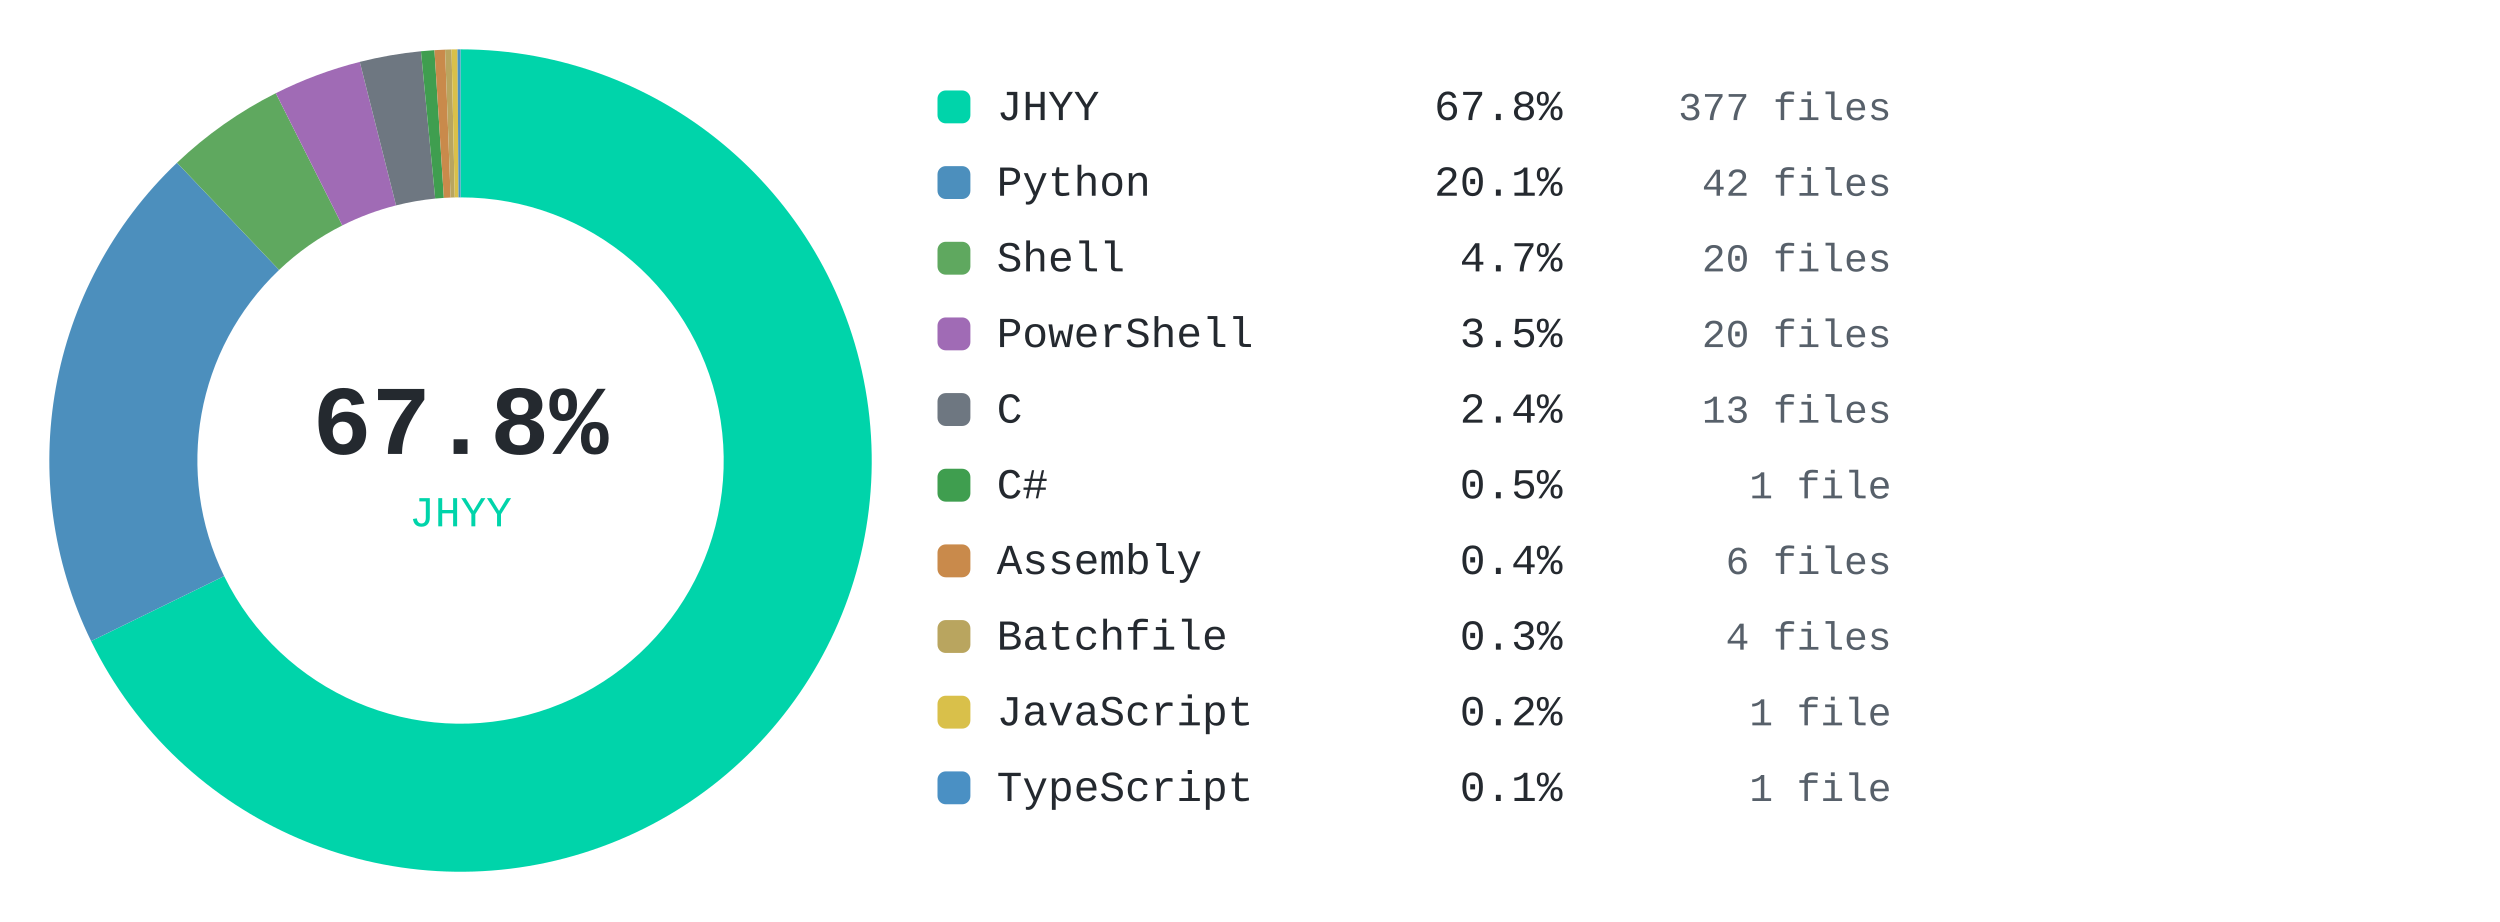
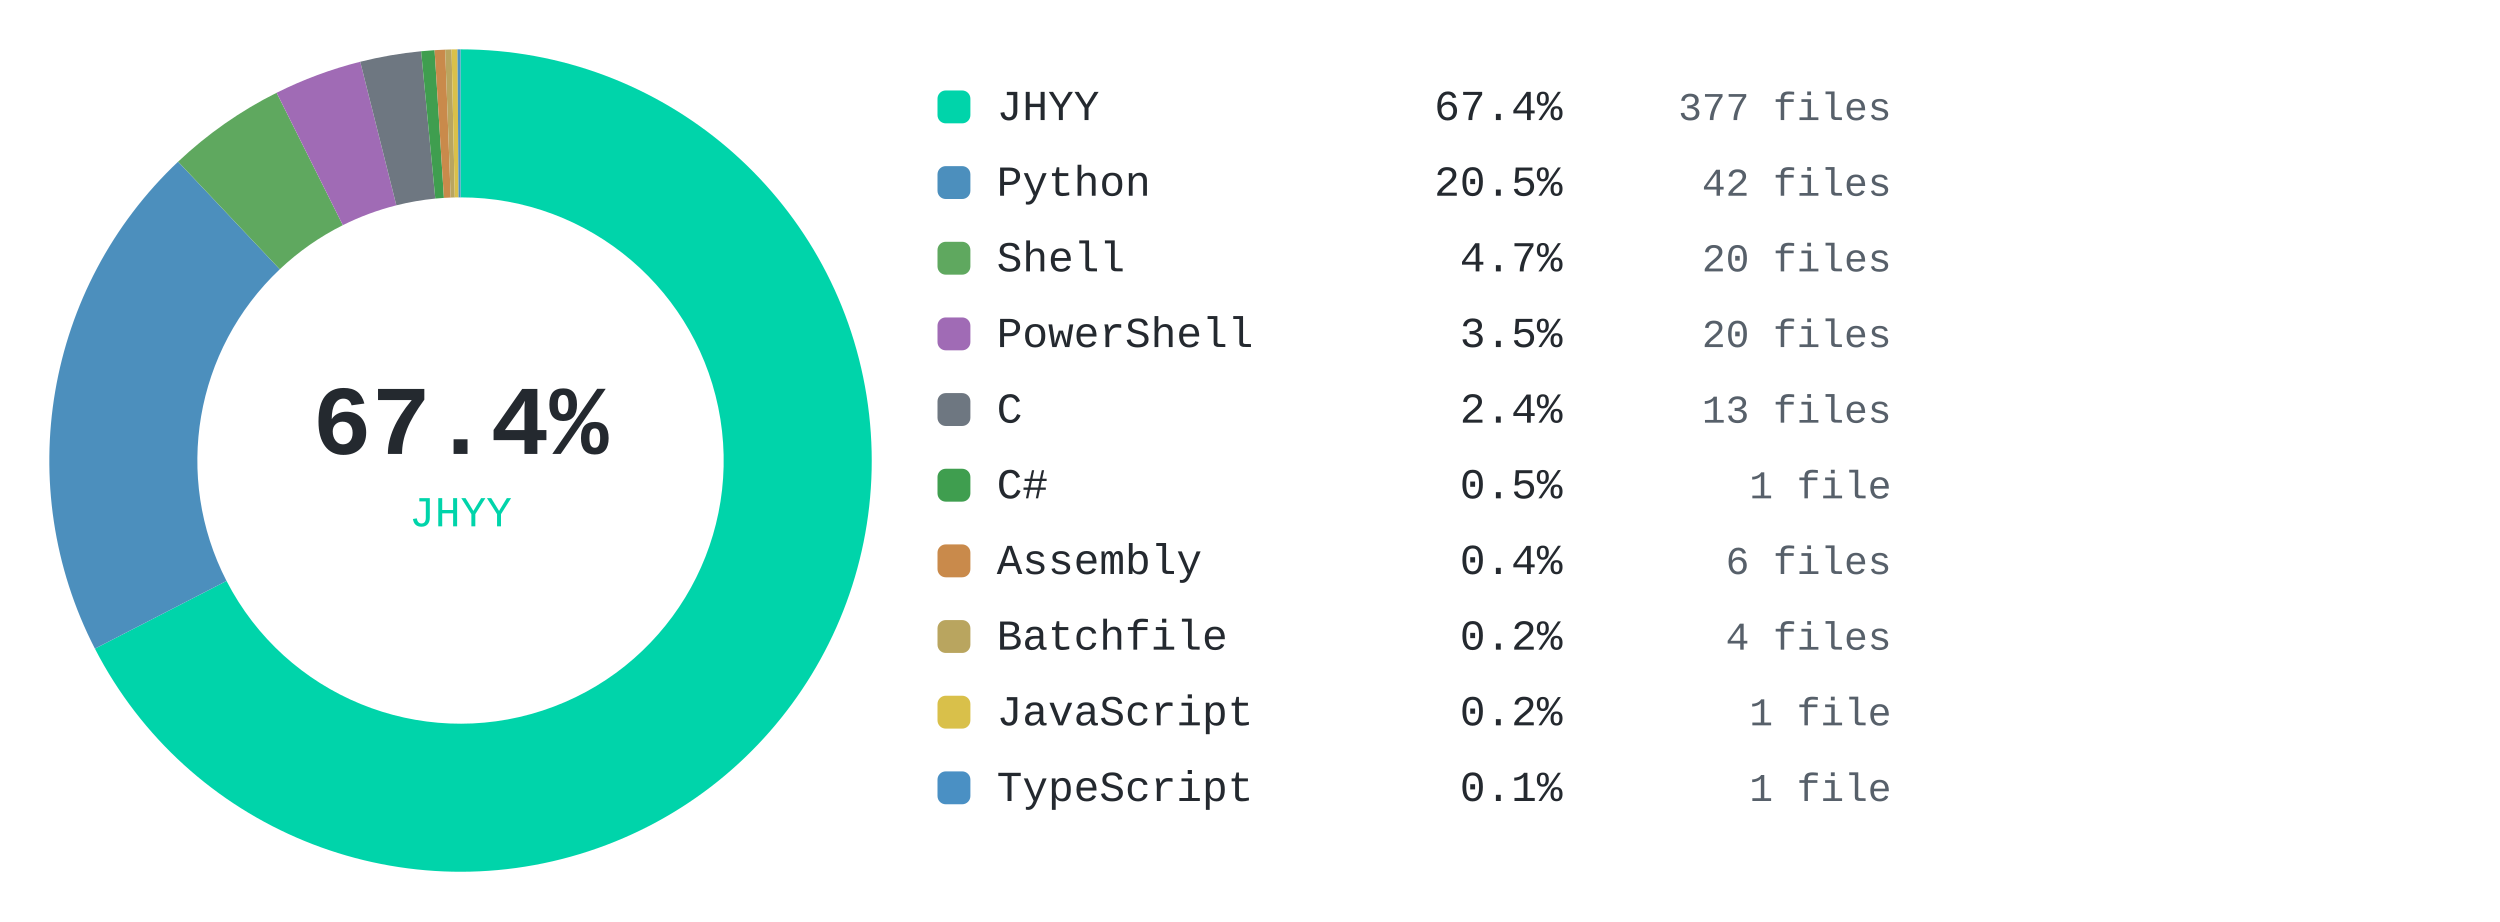
<svg xmlns="http://www.w3.org/2000/svg" width="760" height="280" viewBox="0 0 760 280" role="img" aria-label="Language composition by code lines">
-   <path d="M 140.00 15.00 A 125.0 125.0 0 1 1 27.70 194.90 L 68.13 175.13 A 80.0 80.0 0 1 0 140.00 60.00 Z" fill="#00d4aa" />
-   <path d="M 27.70 194.90 A 125.0 125.0 0 0 1 53.81 49.47 L 84.84 82.06 A 80.0 80.0 0 0 0 68.13 175.13 Z" fill="#4c8fbd" />
-   <path d="M 53.81 49.47 A 125.0 125.0 0 0 1 83.84 28.33 L 104.06 68.53 A 80.0 80.0 0 0 0 84.84 82.06 Z" fill="#5fa85f" />
-   <path d="M 83.84 28.33 A 125.0 125.0 0 0 1 109.37 18.81 L 120.40 62.44 A 80.0 80.0 0 0 0 104.06 68.53 Z" fill="#a06bb5" />
-   <path d="M 109.37 18.81 A 125.0 125.0 0 0 1 127.97 15.58 L 132.30 60.37 A 80.0 80.0 0 0 0 120.40 62.44 Z" fill="#6e7781" />
-   <path d="M 127.97 15.58 A 125.0 125.0 0 0 1 132.07 15.25 L 134.93 60.16 A 80.0 80.0 0 0 0 132.30 60.37 Z" fill="#3f9e4f" />
-   <path d="M 132.07 15.25 A 125.0 125.0 0 0 1 135.30 15.09 L 136.99 60.06 A 80.0 80.0 0 0 0 134.93 60.16 Z" fill="#c98a4b" />
-   <path d="M 135.30 15.09 A 125.0 125.0 0 0 1 137.27 15.03 L 138.25 60.02 A 80.0 80.0 0 0 0 136.99 60.06 Z" fill="#b9a55f" />
-   <path d="M 137.27 15.03 A 125.0 125.0 0 0 1 139.07 15.00 L 139.40 60.00 A 80.0 80.0 0 0 0 138.25 60.02 Z" fill="#d9c04a" />
-   <path d="M 139.07 15.00 A 125.0 125.0 0 0 1 140.00 15.00 L 140.00 60.00 A 80.0 80.0 0 0 0 139.40 60.00 Z" fill="#4a90c4" />
-   <text x="140.0" y="138.0" font-family="SFMono-Regular,Consolas,Liberation Mono,monospace" font-size="30" font-weight="700" fill="#24292f" text-anchor="middle">67.8%</text>
+   <path d="M 140.00 15.00 A 125.0 125.0 0 1 1 28.85 197.19 L 68.86 176.60 A 80.0 80.0 0 1 0 140.00 60.00 Z" fill="#00d4aa" />
+   <path d="M 28.85 197.19 A 125.0 125.0 0 0 1 54.14 49.15 L 85.05 81.86 A 80.0 80.0 0 0 0 68.86 176.60 Z" fill="#4c8fbd" />
+   <path d="M 54.14 49.15 A 125.0 125.0 0 0 1 84.09 28.20 L 104.22 68.45 A 80.0 80.0 0 0 0 85.05 81.86 Z" fill="#5fa85f" />
+   <path d="M 84.09 28.20 A 125.0 125.0 0 0 1 109.51 18.77 L 120.49 62.42 A 80.0 80.0 0 0 0 104.22 68.45 Z" fill="#a06bb5" />
+   <path d="M 109.51 18.77 A 125.0 125.0 0 0 1 128.02 15.58 L 132.33 60.37 A 80.0 80.0 0 0 0 120.49 62.42 Z" fill="#6e7781" />
+   <path d="M 128.02 15.58 A 125.0 125.0 0 0 1 132.11 15.25 L 134.95 60.16 A 80.0 80.0 0 0 0 132.33 60.37 Z" fill="#3f9e4f" />
+   <path d="M 132.11 15.25 A 125.0 125.0 0 0 1 135.33 15.09 L 137.01 60.06 A 80.0 80.0 0 0 0 134.95 60.16 Z" fill="#c98a4b" />
+   <path d="M 135.33 15.09 A 125.0 125.0 0 0 1 137.28 15.03 L 138.26 60.02 A 80.0 80.0 0 0 0 137.01 60.06 Z" fill="#b9a55f" />
+   <path d="M 137.28 15.03 A 125.0 125.0 0 0 1 139.07 15.00 L 139.41 60.00 A 80.0 80.0 0 0 0 138.26 60.02 Z" fill="#d9c04a" />
+   <path d="M 139.07 15.00 A 125.0 125.0 0 0 1 140.00 15.00 L 140.00 60.00 A 80.0 80.0 0 0 0 139.41 60.00 Z" fill="#4a90c4" />
+   <text x="140.0" y="138.0" font-family="SFMono-Regular,Consolas,Liberation Mono,monospace" font-size="30" font-weight="700" fill="#24292f" text-anchor="middle">67.4%</text>
  <text x="140.0" y="160.0" font-family="SFMono-Regular,Consolas,Liberation Mono,monospace" font-size="13" fill="#00d4aa" text-anchor="middle">JHYY</text>
  <rect x="285" y="27.5" width="10" height="10" rx="2.5" fill="#00d4aa" />
  <text x="303" y="36.5" font-family="SFMono-Regular,Consolas,Liberation Mono,monospace" font-size="13" fill="#24292f">JHYY</text>
-   <text x="475" y="36.5" font-family="SFMono-Regular,Consolas,Liberation Mono,monospace" font-size="13" fill="#24292f" text-anchor="end">67.8%</text>
+   <text x="475" y="36.5" font-family="SFMono-Regular,Consolas,Liberation Mono,monospace" font-size="13" fill="#24292f" text-anchor="end">67.4%</text>
  <text x="575" y="36.5" font-family="SFMono-Regular,Consolas,Liberation Mono,monospace" font-size="12" fill="#57606a" text-anchor="end">377 files</text>
  <rect x="285" y="50.5" width="10" height="10" rx="2.5" fill="#4c8fbd" />
  <text x="303" y="59.5" font-family="SFMono-Regular,Consolas,Liberation Mono,monospace" font-size="13" fill="#24292f">Python</text>
-   <text x="475" y="59.5" font-family="SFMono-Regular,Consolas,Liberation Mono,monospace" font-size="13" fill="#24292f" text-anchor="end">20.1%</text>
+   <text x="475" y="59.5" font-family="SFMono-Regular,Consolas,Liberation Mono,monospace" font-size="13" fill="#24292f" text-anchor="end">20.5%</text>
  <text x="575" y="59.5" font-family="SFMono-Regular,Consolas,Liberation Mono,monospace" font-size="12" fill="#57606a" text-anchor="end">42 files</text>
  <rect x="285" y="73.5" width="10" height="10" rx="2.5" fill="#5fa85f" />
  <text x="303" y="82.5" font-family="SFMono-Regular,Consolas,Liberation Mono,monospace" font-size="13" fill="#24292f">Shell</text>
  <text x="475" y="82.5" font-family="SFMono-Regular,Consolas,Liberation Mono,monospace" font-size="13" fill="#24292f" text-anchor="end">4.7%</text>
  <text x="575" y="82.5" font-family="SFMono-Regular,Consolas,Liberation Mono,monospace" font-size="12" fill="#57606a" text-anchor="end">20 files</text>
  <rect x="285" y="96.5" width="10" height="10" rx="2.5" fill="#a06bb5" />
  <text x="303" y="105.5" font-family="SFMono-Regular,Consolas,Liberation Mono,monospace" font-size="13" fill="#24292f">PowerShell</text>
  <text x="475" y="105.5" font-family="SFMono-Regular,Consolas,Liberation Mono,monospace" font-size="13" fill="#24292f" text-anchor="end">3.5%</text>
  <text x="575" y="105.5" font-family="SFMono-Regular,Consolas,Liberation Mono,monospace" font-size="12" fill="#57606a" text-anchor="end">20 files</text>
  <rect x="285" y="119.5" width="10" height="10" rx="2.5" fill="#6e7781" />
  <text x="303" y="128.5" font-family="SFMono-Regular,Consolas,Liberation Mono,monospace" font-size="13" fill="#24292f">C</text>
  <text x="475" y="128.5" font-family="SFMono-Regular,Consolas,Liberation Mono,monospace" font-size="13" fill="#24292f" text-anchor="end">2.4%</text>
  <text x="575" y="128.5" font-family="SFMono-Regular,Consolas,Liberation Mono,monospace" font-size="12" fill="#57606a" text-anchor="end">13 files</text>
  <rect x="285" y="142.5" width="10" height="10" rx="2.5" fill="#3f9e4f" />
  <text x="303" y="151.5" font-family="SFMono-Regular,Consolas,Liberation Mono,monospace" font-size="13" fill="#24292f">C#</text>
  <text x="475" y="151.5" font-family="SFMono-Regular,Consolas,Liberation Mono,monospace" font-size="13" fill="#24292f" text-anchor="end">0.5%</text>
  <text x="575" y="151.5" font-family="SFMono-Regular,Consolas,Liberation Mono,monospace" font-size="12" fill="#57606a" text-anchor="end">1 file</text>
  <rect x="285" y="165.5" width="10" height="10" rx="2.5" fill="#c98a4b" />
  <text x="303" y="174.5" font-family="SFMono-Regular,Consolas,Liberation Mono,monospace" font-size="13" fill="#24292f">Assembly</text>
  <text x="475" y="174.5" font-family="SFMono-Regular,Consolas,Liberation Mono,monospace" font-size="13" fill="#24292f" text-anchor="end">0.4%</text>
  <text x="575" y="174.5" font-family="SFMono-Regular,Consolas,Liberation Mono,monospace" font-size="12" fill="#57606a" text-anchor="end">6 files</text>
  <rect x="285" y="188.5" width="10" height="10" rx="2.5" fill="#b9a55f" />
  <text x="303" y="197.5" font-family="SFMono-Regular,Consolas,Liberation Mono,monospace" font-size="13" fill="#24292f">Batchfile</text>
-   <text x="475" y="197.5" font-family="SFMono-Regular,Consolas,Liberation Mono,monospace" font-size="13" fill="#24292f" text-anchor="end">0.3%</text>
+   <text x="475" y="197.5" font-family="SFMono-Regular,Consolas,Liberation Mono,monospace" font-size="13" fill="#24292f" text-anchor="end">0.2%</text>
  <text x="575" y="197.5" font-family="SFMono-Regular,Consolas,Liberation Mono,monospace" font-size="12" fill="#57606a" text-anchor="end">4 files</text>
  <rect x="285" y="211.5" width="10" height="10" rx="2.5" fill="#d9c04a" />
  <text x="303" y="220.5" font-family="SFMono-Regular,Consolas,Liberation Mono,monospace" font-size="13" fill="#24292f">JavaScript</text>
  <text x="475" y="220.5" font-family="SFMono-Regular,Consolas,Liberation Mono,monospace" font-size="13" fill="#24292f" text-anchor="end">0.2%</text>
  <text x="575" y="220.5" font-family="SFMono-Regular,Consolas,Liberation Mono,monospace" font-size="12" fill="#57606a" text-anchor="end">1 file</text>
  <rect x="285" y="234.5" width="10" height="10" rx="2.5" fill="#4a90c4" />
  <text x="303" y="243.5" font-family="SFMono-Regular,Consolas,Liberation Mono,monospace" font-size="13" fill="#24292f">TypeScript</text>
  <text x="475" y="243.5" font-family="SFMono-Regular,Consolas,Liberation Mono,monospace" font-size="13" fill="#24292f" text-anchor="end">0.1%</text>
  <text x="575" y="243.5" font-family="SFMono-Regular,Consolas,Liberation Mono,monospace" font-size="12" fill="#57606a" text-anchor="end">1 file</text>
</svg>
